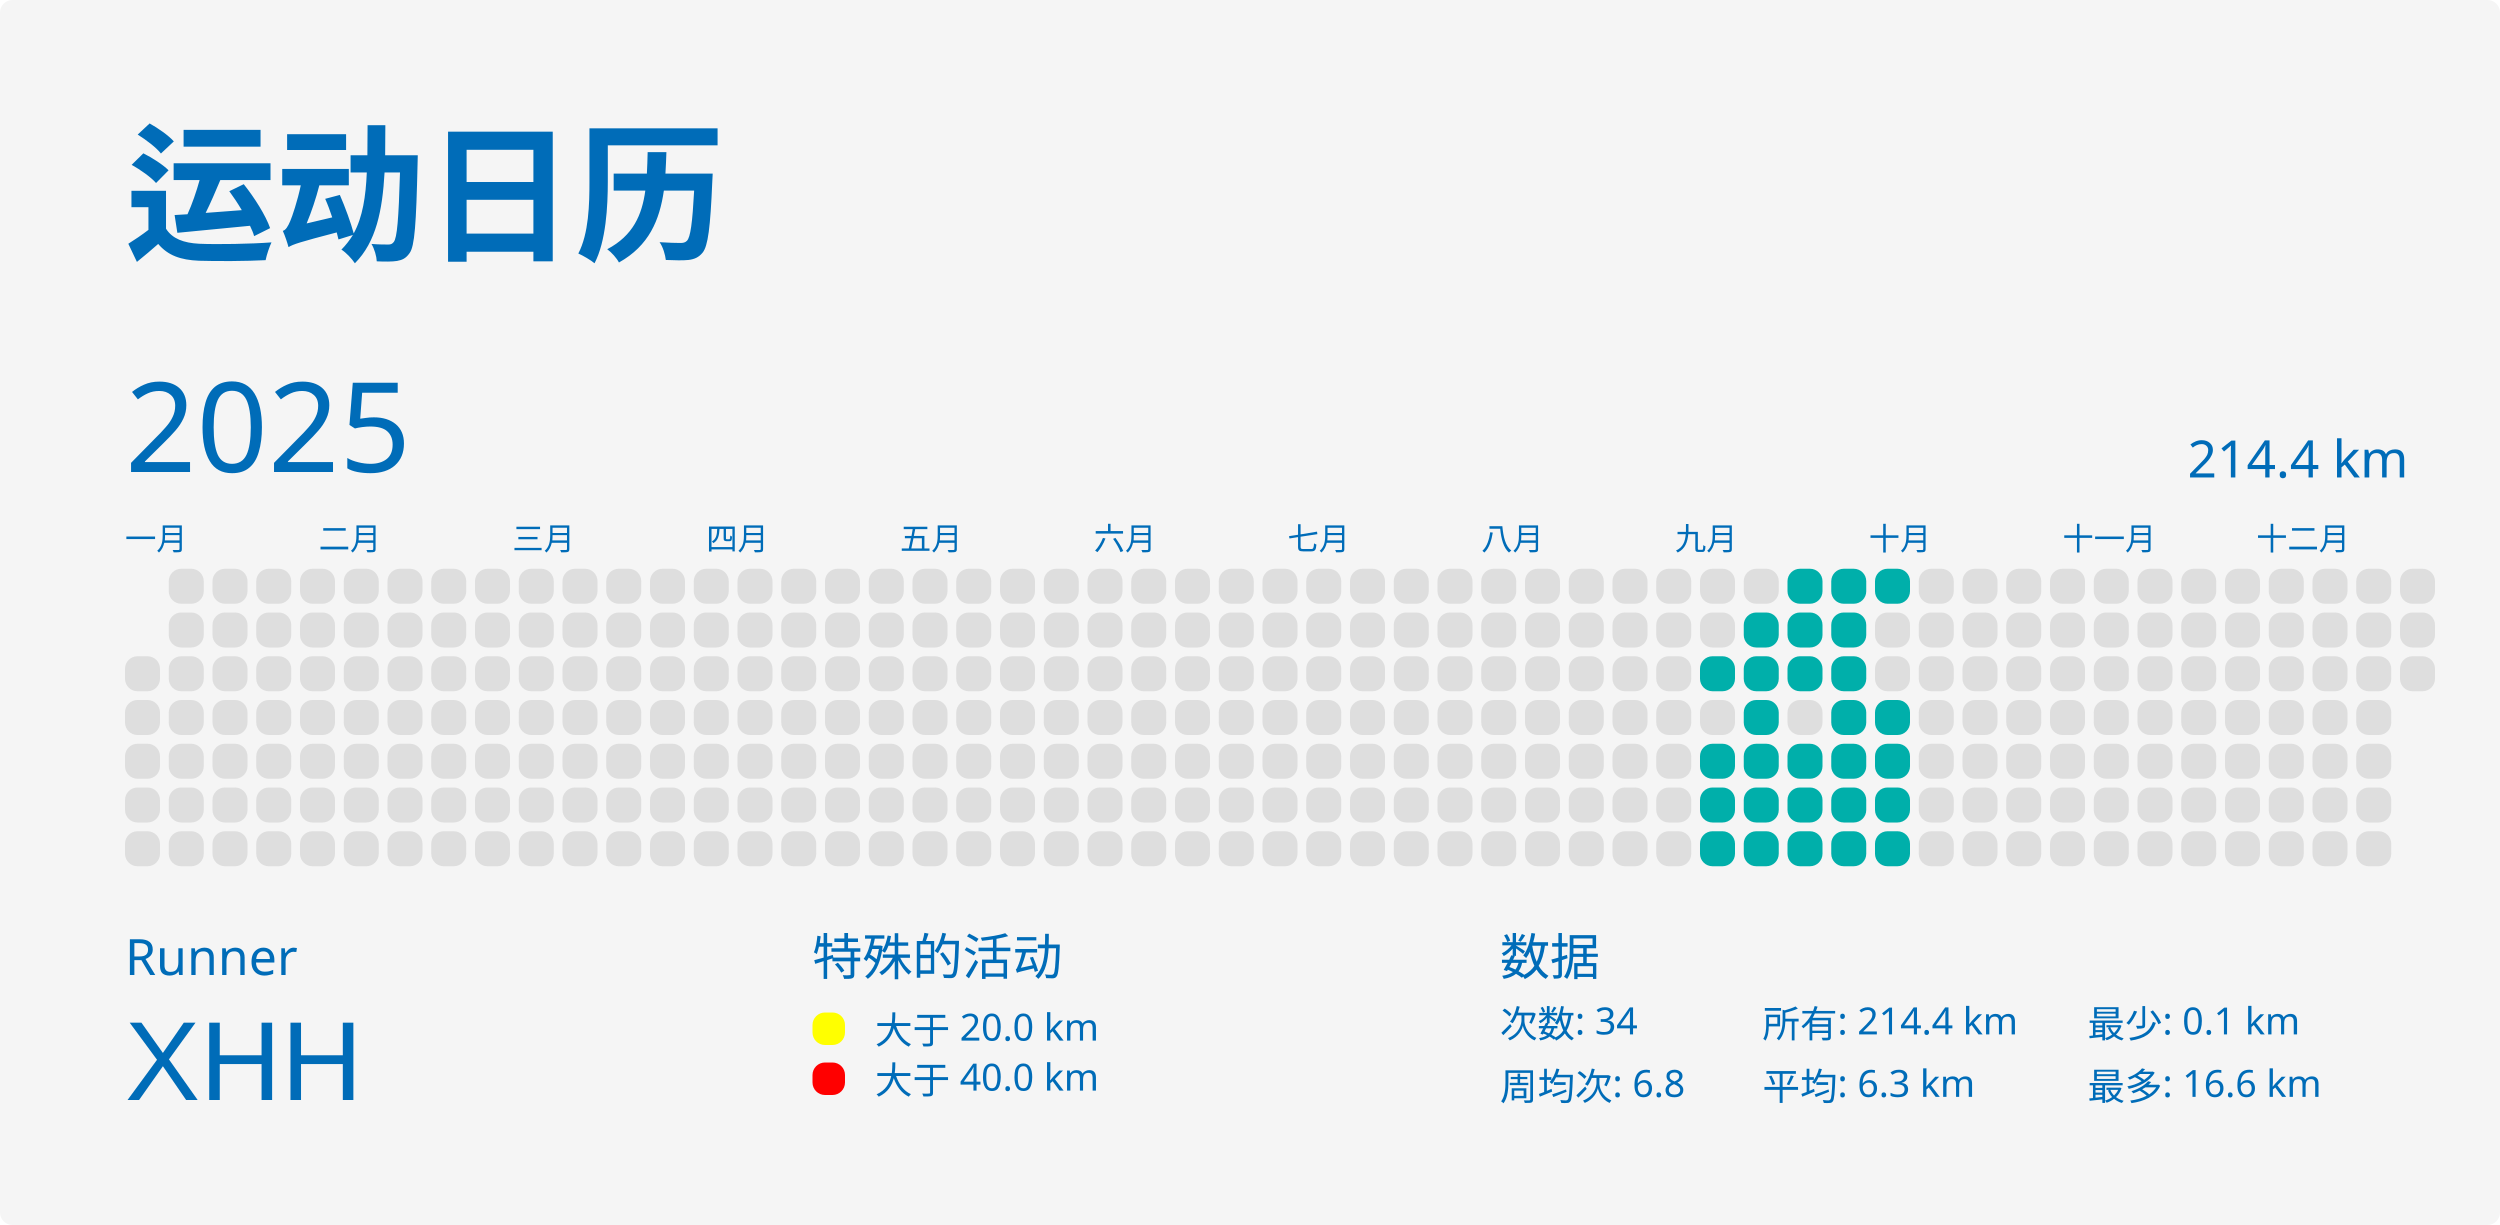
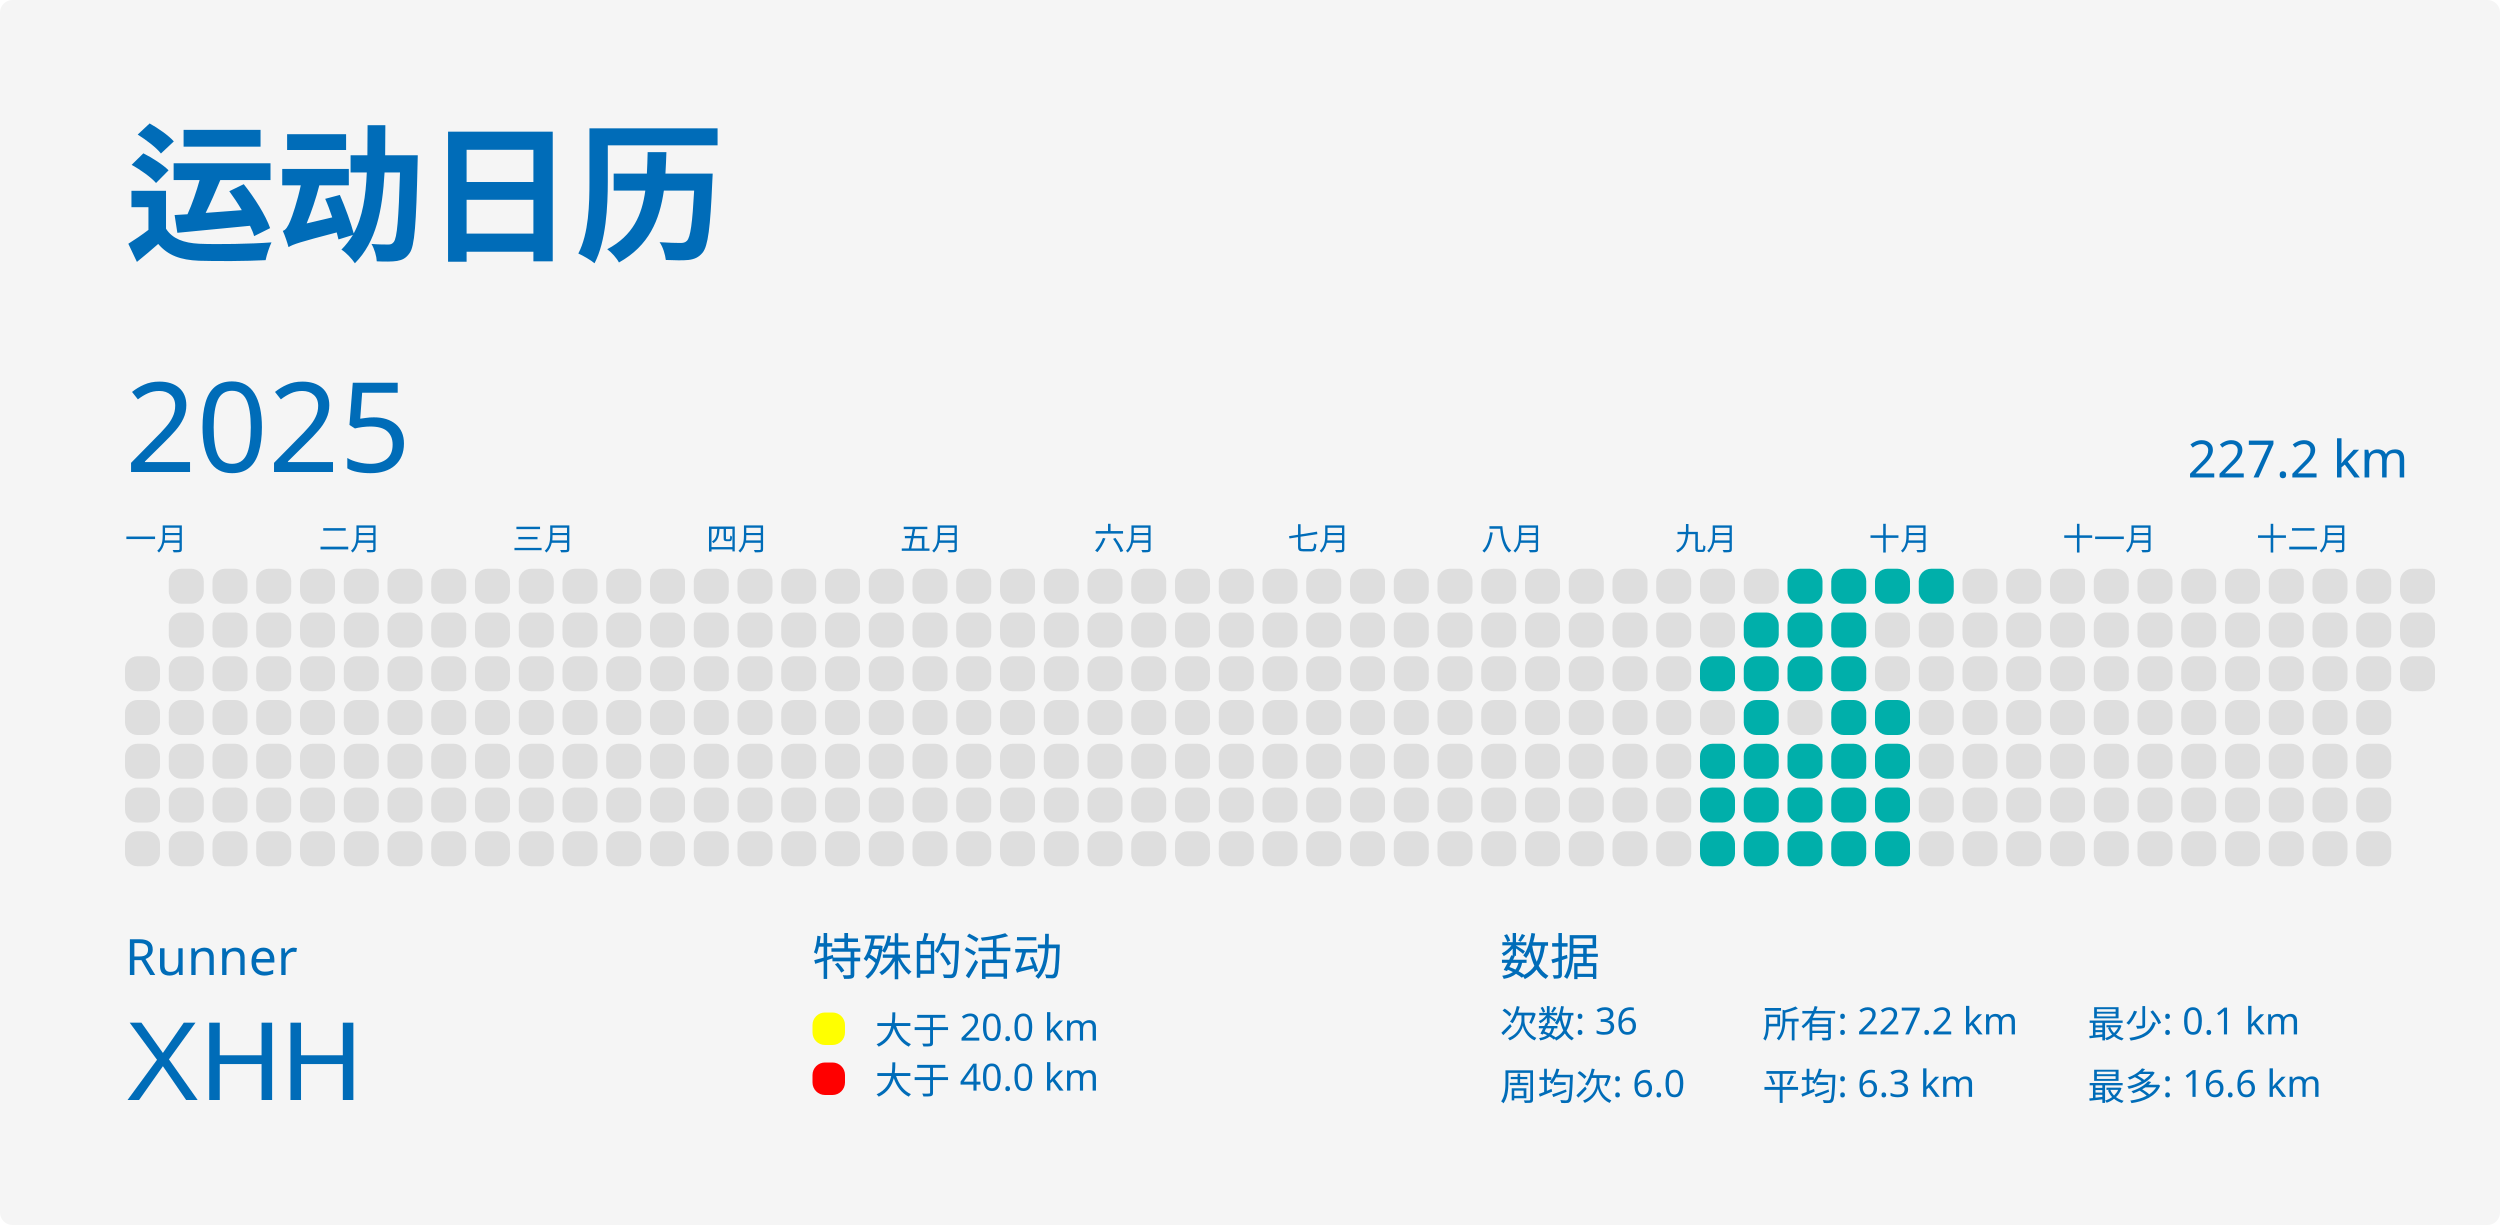
<svg xmlns="http://www.w3.org/2000/svg" baseProfile="full" height="98mm" version="1.1" viewBox="0,0,200,98" width="200mm">
  <defs />
  <rect fill="#f5f5f5" height="98" rx="1" ry="1" width="200" x="0" y="0" />
  <text fill="#006cb8" style="font-size:12px; font-family:MGI-Regular; font-weight:bold;" x="10" y="20">运动日历</text>
  <text fill="#006cb8" style="font-size:4px; font-family:MGI-Regular" x="10" y="78">Runner</text>
  <text fill="#006cb8" style="font-size:9px; font-family:Arial" x="10" y="88">XHH</text>
  <text fill="#006cb8" style="font-size:4px; font-family:MGI-Regular" x="65" y="78">特殊的活动</text>
  <rect fill="yellow" height="2.6" rx="1" ry="1" width="2.6" x="65" y="81" />
  <text fill="#006cb8" style="font-size:3px; font-family:MGI-Regular" x="70" y="83.5">大于 20.0 km</text>
  <rect fill="red" height="2.6" rx="1" ry="1" width="2.6" x="65" y="85" />
  <text fill="#006cb8" style="font-size:3px; font-family:MGI-Regular" x="70" y="87.5">大于 40.0 km</text>
  <text fill="#006cb8" style="font-size:4px; font-family:MGI-Regular" x="120" y="78">数据</text>
-   <text fill="#006cb8" style="font-size:3px; font-family:MGI-Regular" x="120" y="83">次数: 34</text>
-   <text fill="#006cb8" style="font-size:3px; font-family:MGI-Regular" x="120" y="88">周均次: 6.8</text>
-   <text fill="#006cb8" style="font-size:3px; font-family:MGI-Regular" x="141" y="83">所有: 214.4 km</text>
+   <text fill="#006cb8" style="font-size:3px; font-family:MGI-Regular" x="120" y="83">次数: 36</text>
+   <text fill="#006cb8" style="font-size:3px; font-family:MGI-Regular" x="120" y="88">周均次: 6.0</text>
+   <text fill="#006cb8" style="font-size:3px; font-family:MGI-Regular" x="141" y="83">所有: 227.2 km</text>
  <text fill="#006cb8" style="font-size:3px; font-family:MGI-Regular" x="141" y="88">平均: 6.3 km</text>
  <text fill="#006cb8" style="font-size:3px; font-family:MGI-Regular" x="167" y="83">最少: 0.1 km</text>
  <text fill="#006cb8" style="font-size:3px; font-family:MGI-Regular" x="167" y="88">最多: 16.6 km</text>
  <text dominant-baseline="hanging" fill="#006cb8" style="font-size:10.0px; font-family:MGI-Regular;" x="10" y="30">2025</text>
-   <text dominant-baseline="hanging" fill="#006cb8" style="font-size:4.125px; font-family:MGI-Regular;" x="175" y="35">214.4 km</text>
+   <text dominant-baseline="hanging" fill="#006cb8" style="font-size:4.125px; font-family:MGI-Regular;" x="175" y="35">227.2 km</text>
  <text fill="#006cb8" style="font-size:2.5px; font-family:MGI-Regular" x="10.0" y="44">一月</text>
  <text fill="#006cb8" style="font-size:2.5px; font-family:MGI-Regular" x="25.5" y="44">二月</text>
  <text fill="#006cb8" style="font-size:2.5px; font-family:MGI-Regular" x="41.0" y="44">三月</text>
  <text fill="#006cb8" style="font-size:2.5px; font-family:MGI-Regular" x="56.5" y="44">四月</text>
  <text fill="#006cb8" style="font-size:2.5px; font-family:MGI-Regular" x="72.0" y="44">五月</text>
  <text fill="#006cb8" style="font-size:2.5px; font-family:MGI-Regular" x="87.5" y="44">六月</text>
  <text fill="#006cb8" style="font-size:2.5px; font-family:MGI-Regular" x="103.0" y="44">七月</text>
  <text fill="#006cb8" style="font-size:2.5px; font-family:MGI-Regular" x="118.5" y="44">八月</text>
  <text fill="#006cb8" style="font-size:2.5px; font-family:MGI-Regular" x="134.0" y="44">九月</text>
  <text fill="#006cb8" style="font-size:2.5px; font-family:MGI-Regular" x="149.5" y="44">十月</text>
  <text fill="#006cb8" style="font-size:2.5px; font-family:MGI-Regular" x="165.0" y="44">十一月</text>
  <text fill="#006cb8" style="font-size:2.5px; font-family:MGI-Regular" x="180.5" y="44">十二月</text>
  <rect fill="#dedede" height="2.8" rx="1" ry="1" width="2.8" x="10.0" y="52.5" />
  <rect fill="#dedede" height="2.8" rx="1" ry="1" width="2.8" x="10.0" y="56.0" />
  <rect fill="#dedede" height="2.8" rx="1" ry="1" width="2.8" x="10.0" y="59.5" />
  <rect fill="#dedede" height="2.8" rx="1" ry="1" width="2.8" x="10.0" y="63.0" />
  <rect fill="#dedede" height="2.8" rx="1" ry="1" width="2.8" x="10.0" y="66.5" />
  <rect fill="#dedede" height="2.8" rx="1" ry="1" width="2.8" x="13.5" y="45.5" />
  <rect fill="#dedede" height="2.8" rx="1" ry="1" width="2.8" x="13.5" y="49.0" />
  <rect fill="#dedede" height="2.8" rx="1" ry="1" width="2.8" x="13.5" y="52.5" />
  <rect fill="#dedede" height="2.8" rx="1" ry="1" width="2.8" x="13.5" y="56.0" />
  <rect fill="#dedede" height="2.8" rx="1" ry="1" width="2.8" x="13.5" y="59.5" />
  <rect fill="#dedede" height="2.8" rx="1" ry="1" width="2.8" x="13.5" y="63.0" />
  <rect fill="#dedede" height="2.8" rx="1" ry="1" width="2.8" x="13.5" y="66.5" />
  <rect fill="#dedede" height="2.8" rx="1" ry="1" width="2.8" x="17.0" y="45.5" />
  <rect fill="#dedede" height="2.8" rx="1" ry="1" width="2.8" x="17.0" y="49.0" />
  <rect fill="#dedede" height="2.8" rx="1" ry="1" width="2.8" x="17.0" y="52.5" />
  <rect fill="#dedede" height="2.8" rx="1" ry="1" width="2.8" x="17.0" y="56.0" />
  <rect fill="#dedede" height="2.8" rx="1" ry="1" width="2.8" x="17.0" y="59.5" />
  <rect fill="#dedede" height="2.8" rx="1" ry="1" width="2.8" x="17.0" y="63.0" />
  <rect fill="#dedede" height="2.8" rx="1" ry="1" width="2.8" x="17.0" y="66.5" />
  <rect fill="#dedede" height="2.8" rx="1" ry="1" width="2.8" x="20.5" y="45.5" />
  <rect fill="#dedede" height="2.8" rx="1" ry="1" width="2.8" x="20.5" y="49.0" />
  <rect fill="#dedede" height="2.8" rx="1" ry="1" width="2.8" x="20.5" y="52.5" />
  <rect fill="#dedede" height="2.8" rx="1" ry="1" width="2.8" x="20.5" y="56.0" />
  <rect fill="#dedede" height="2.8" rx="1" ry="1" width="2.8" x="20.5" y="59.5" />
  <rect fill="#dedede" height="2.8" rx="1" ry="1" width="2.8" x="20.5" y="63.0" />
  <rect fill="#dedede" height="2.8" rx="1" ry="1" width="2.8" x="20.5" y="66.5" />
  <rect fill="#dedede" height="2.8" rx="1" ry="1" width="2.8" x="24.0" y="45.5" />
  <rect fill="#dedede" height="2.8" rx="1" ry="1" width="2.8" x="24.0" y="49.0" />
  <rect fill="#dedede" height="2.8" rx="1" ry="1" width="2.8" x="24.0" y="52.5" />
  <rect fill="#dedede" height="2.8" rx="1" ry="1" width="2.8" x="24.0" y="56.0" />
  <rect fill="#dedede" height="2.8" rx="1" ry="1" width="2.8" x="24.0" y="59.5" />
  <rect fill="#dedede" height="2.8" rx="1" ry="1" width="2.8" x="24.0" y="63.0" />
  <rect fill="#dedede" height="2.8" rx="1" ry="1" width="2.8" x="24.0" y="66.5" />
  <rect fill="#dedede" height="2.8" rx="1" ry="1" width="2.8" x="27.5" y="45.5" />
  <rect fill="#dedede" height="2.8" rx="1" ry="1" width="2.8" x="27.5" y="49.0" />
  <rect fill="#dedede" height="2.8" rx="1" ry="1" width="2.8" x="27.5" y="52.5" />
  <rect fill="#dedede" height="2.8" rx="1" ry="1" width="2.8" x="27.5" y="56.0" />
  <rect fill="#dedede" height="2.8" rx="1" ry="1" width="2.8" x="27.5" y="59.5" />
  <rect fill="#dedede" height="2.8" rx="1" ry="1" width="2.8" x="27.5" y="63.0" />
  <rect fill="#dedede" height="2.8" rx="1" ry="1" width="2.8" x="27.5" y="66.5" />
  <rect fill="#dedede" height="2.8" rx="1" ry="1" width="2.8" x="31.0" y="45.5" />
  <rect fill="#dedede" height="2.8" rx="1" ry="1" width="2.8" x="31.0" y="49.0" />
  <rect fill="#dedede" height="2.8" rx="1" ry="1" width="2.8" x="31.0" y="52.5" />
  <rect fill="#dedede" height="2.8" rx="1" ry="1" width="2.8" x="31.0" y="56.0" />
  <rect fill="#dedede" height="2.8" rx="1" ry="1" width="2.8" x="31.0" y="59.5" />
  <rect fill="#dedede" height="2.8" rx="1" ry="1" width="2.8" x="31.0" y="63.0" />
  <rect fill="#dedede" height="2.8" rx="1" ry="1" width="2.8" x="31.0" y="66.5" />
  <rect fill="#dedede" height="2.8" rx="1" ry="1" width="2.8" x="34.5" y="45.5" />
  <rect fill="#dedede" height="2.8" rx="1" ry="1" width="2.8" x="34.5" y="49.0" />
  <rect fill="#dedede" height="2.8" rx="1" ry="1" width="2.8" x="34.5" y="52.5" />
  <rect fill="#dedede" height="2.8" rx="1" ry="1" width="2.8" x="34.5" y="56.0" />
  <rect fill="#dedede" height="2.8" rx="1" ry="1" width="2.8" x="34.5" y="59.5" />
  <rect fill="#dedede" height="2.8" rx="1" ry="1" width="2.8" x="34.5" y="63.0" />
  <rect fill="#dedede" height="2.8" rx="1" ry="1" width="2.8" x="34.5" y="66.5" />
  <rect fill="#dedede" height="2.8" rx="1" ry="1" width="2.8" x="38.0" y="45.5" />
  <rect fill="#dedede" height="2.8" rx="1" ry="1" width="2.8" x="38.0" y="49.0" />
  <rect fill="#dedede" height="2.8" rx="1" ry="1" width="2.8" x="38.0" y="52.5" />
  <rect fill="#dedede" height="2.8" rx="1" ry="1" width="2.8" x="38.0" y="56.0" />
  <rect fill="#dedede" height="2.8" rx="1" ry="1" width="2.8" x="38.0" y="59.5" />
  <rect fill="#dedede" height="2.8" rx="1" ry="1" width="2.8" x="38.0" y="63.0" />
  <rect fill="#dedede" height="2.8" rx="1" ry="1" width="2.8" x="38.0" y="66.5" />
  <rect fill="#dedede" height="2.8" rx="1" ry="1" width="2.8" x="41.5" y="45.5" />
  <rect fill="#dedede" height="2.8" rx="1" ry="1" width="2.8" x="41.5" y="49.0" />
  <rect fill="#dedede" height="2.8" rx="1" ry="1" width="2.8" x="41.5" y="52.5" />
  <rect fill="#dedede" height="2.8" rx="1" ry="1" width="2.8" x="41.5" y="56.0" />
  <rect fill="#dedede" height="2.8" rx="1" ry="1" width="2.8" x="41.5" y="59.5" />
  <rect fill="#dedede" height="2.8" rx="1" ry="1" width="2.8" x="41.5" y="63.0" />
  <rect fill="#dedede" height="2.8" rx="1" ry="1" width="2.8" x="41.5" y="66.5" />
  <rect fill="#dedede" height="2.8" rx="1" ry="1" width="2.8" x="45.0" y="45.5" />
  <rect fill="#dedede" height="2.8" rx="1" ry="1" width="2.8" x="45.0" y="49.0" />
  <rect fill="#dedede" height="2.8" rx="1" ry="1" width="2.8" x="45.0" y="52.5" />
  <rect fill="#dedede" height="2.8" rx="1" ry="1" width="2.8" x="45.0" y="56.0" />
  <rect fill="#dedede" height="2.8" rx="1" ry="1" width="2.8" x="45.0" y="59.5" />
  <rect fill="#dedede" height="2.8" rx="1" ry="1" width="2.8" x="45.0" y="63.0" />
  <rect fill="#dedede" height="2.8" rx="1" ry="1" width="2.8" x="45.0" y="66.5" />
  <rect fill="#dedede" height="2.8" rx="1" ry="1" width="2.8" x="48.5" y="45.5" />
  <rect fill="#dedede" height="2.8" rx="1" ry="1" width="2.8" x="48.5" y="49.0" />
  <rect fill="#dedede" height="2.8" rx="1" ry="1" width="2.8" x="48.5" y="52.5" />
  <rect fill="#dedede" height="2.8" rx="1" ry="1" width="2.8" x="48.5" y="56.0" />
  <rect fill="#dedede" height="2.8" rx="1" ry="1" width="2.8" x="48.5" y="59.5" />
  <rect fill="#dedede" height="2.8" rx="1" ry="1" width="2.8" x="48.5" y="63.0" />
  <rect fill="#dedede" height="2.8" rx="1" ry="1" width="2.8" x="48.5" y="66.5" />
  <rect fill="#dedede" height="2.8" rx="1" ry="1" width="2.8" x="52.0" y="45.5" />
  <rect fill="#dedede" height="2.8" rx="1" ry="1" width="2.8" x="52.0" y="49.0" />
  <rect fill="#dedede" height="2.8" rx="1" ry="1" width="2.8" x="52.0" y="52.5" />
  <rect fill="#dedede" height="2.8" rx="1" ry="1" width="2.8" x="52.0" y="56.0" />
  <rect fill="#dedede" height="2.8" rx="1" ry="1" width="2.8" x="52.0" y="59.5" />
  <rect fill="#dedede" height="2.8" rx="1" ry="1" width="2.8" x="52.0" y="63.0" />
  <rect fill="#dedede" height="2.8" rx="1" ry="1" width="2.8" x="52.0" y="66.5" />
  <rect fill="#dedede" height="2.8" rx="1" ry="1" width="2.8" x="55.5" y="45.5" />
  <rect fill="#dedede" height="2.8" rx="1" ry="1" width="2.8" x="55.5" y="49.0" />
  <rect fill="#dedede" height="2.8" rx="1" ry="1" width="2.8" x="55.5" y="52.5" />
  <rect fill="#dedede" height="2.8" rx="1" ry="1" width="2.8" x="55.5" y="56.0" />
  <rect fill="#dedede" height="2.8" rx="1" ry="1" width="2.8" x="55.5" y="59.5" />
  <rect fill="#dedede" height="2.8" rx="1" ry="1" width="2.8" x="55.5" y="63.0" />
  <rect fill="#dedede" height="2.8" rx="1" ry="1" width="2.8" x="55.5" y="66.5" />
  <rect fill="#dedede" height="2.8" rx="1" ry="1" width="2.8" x="59.0" y="45.5" />
  <rect fill="#dedede" height="2.8" rx="1" ry="1" width="2.8" x="59.0" y="49.0" />
  <rect fill="#dedede" height="2.8" rx="1" ry="1" width="2.8" x="59.0" y="52.5" />
  <rect fill="#dedede" height="2.8" rx="1" ry="1" width="2.8" x="59.0" y="56.0" />
  <rect fill="#dedede" height="2.8" rx="1" ry="1" width="2.8" x="59.0" y="59.5" />
  <rect fill="#dedede" height="2.8" rx="1" ry="1" width="2.8" x="59.0" y="63.0" />
  <rect fill="#dedede" height="2.8" rx="1" ry="1" width="2.8" x="59.0" y="66.5" />
  <rect fill="#dedede" height="2.8" rx="1" ry="1" width="2.8" x="62.5" y="45.5" />
  <rect fill="#dedede" height="2.8" rx="1" ry="1" width="2.8" x="62.5" y="49.0" />
  <rect fill="#dedede" height="2.8" rx="1" ry="1" width="2.8" x="62.5" y="52.5" />
  <rect fill="#dedede" height="2.8" rx="1" ry="1" width="2.8" x="62.5" y="56.0" />
  <rect fill="#dedede" height="2.8" rx="1" ry="1" width="2.8" x="62.5" y="59.5" />
  <rect fill="#dedede" height="2.8" rx="1" ry="1" width="2.8" x="62.5" y="63.0" />
  <rect fill="#dedede" height="2.8" rx="1" ry="1" width="2.8" x="62.5" y="66.5" />
  <rect fill="#dedede" height="2.8" rx="1" ry="1" width="2.8" x="66.0" y="45.5" />
  <rect fill="#dedede" height="2.8" rx="1" ry="1" width="2.8" x="66.0" y="49.0" />
  <rect fill="#dedede" height="2.8" rx="1" ry="1" width="2.8" x="66.0" y="52.5" />
  <rect fill="#dedede" height="2.8" rx="1" ry="1" width="2.8" x="66.0" y="56.0" />
  <rect fill="#dedede" height="2.8" rx="1" ry="1" width="2.8" x="66.0" y="59.5" />
  <rect fill="#dedede" height="2.8" rx="1" ry="1" width="2.8" x="66.0" y="63.0" />
  <rect fill="#dedede" height="2.8" rx="1" ry="1" width="2.8" x="66.0" y="66.5" />
  <rect fill="#dedede" height="2.8" rx="1" ry="1" width="2.8" x="69.5" y="45.5" />
  <rect fill="#dedede" height="2.8" rx="1" ry="1" width="2.8" x="69.5" y="49.0" />
  <rect fill="#dedede" height="2.8" rx="1" ry="1" width="2.8" x="69.5" y="52.5" />
  <rect fill="#dedede" height="2.8" rx="1" ry="1" width="2.8" x="69.5" y="56.0" />
  <rect fill="#dedede" height="2.8" rx="1" ry="1" width="2.8" x="69.5" y="59.5" />
  <rect fill="#dedede" height="2.8" rx="1" ry="1" width="2.8" x="69.5" y="63.0" />
  <rect fill="#dedede" height="2.8" rx="1" ry="1" width="2.8" x="69.5" y="66.5" />
  <rect fill="#dedede" height="2.8" rx="1" ry="1" width="2.8" x="73.0" y="45.5" />
  <rect fill="#dedede" height="2.8" rx="1" ry="1" width="2.8" x="73.0" y="49.0" />
  <rect fill="#dedede" height="2.8" rx="1" ry="1" width="2.8" x="73.0" y="52.5" />
  <rect fill="#dedede" height="2.8" rx="1" ry="1" width="2.8" x="73.0" y="56.0" />
  <rect fill="#dedede" height="2.8" rx="1" ry="1" width="2.8" x="73.0" y="59.5" />
  <rect fill="#dedede" height="2.8" rx="1" ry="1" width="2.8" x="73.0" y="63.0" />
  <rect fill="#dedede" height="2.8" rx="1" ry="1" width="2.8" x="73.0" y="66.5" />
  <rect fill="#dedede" height="2.8" rx="1" ry="1" width="2.8" x="76.5" y="45.5" />
  <rect fill="#dedede" height="2.8" rx="1" ry="1" width="2.8" x="76.5" y="49.0" />
  <rect fill="#dedede" height="2.8" rx="1" ry="1" width="2.8" x="76.5" y="52.5" />
  <rect fill="#dedede" height="2.8" rx="1" ry="1" width="2.8" x="76.5" y="56.0" />
  <rect fill="#dedede" height="2.8" rx="1" ry="1" width="2.8" x="76.5" y="59.5" />
  <rect fill="#dedede" height="2.8" rx="1" ry="1" width="2.8" x="76.5" y="63.0" />
  <rect fill="#dedede" height="2.8" rx="1" ry="1" width="2.8" x="76.5" y="66.5" />
  <rect fill="#dedede" height="2.8" rx="1" ry="1" width="2.8" x="80.0" y="45.5" />
  <rect fill="#dedede" height="2.8" rx="1" ry="1" width="2.8" x="80.0" y="49.0" />
  <rect fill="#dedede" height="2.8" rx="1" ry="1" width="2.8" x="80.0" y="52.5" />
  <rect fill="#dedede" height="2.8" rx="1" ry="1" width="2.8" x="80.0" y="56.0" />
  <rect fill="#dedede" height="2.8" rx="1" ry="1" width="2.8" x="80.0" y="59.5" />
  <rect fill="#dedede" height="2.8" rx="1" ry="1" width="2.8" x="80.0" y="63.0" />
  <rect fill="#dedede" height="2.8" rx="1" ry="1" width="2.8" x="80.0" y="66.5" />
  <rect fill="#dedede" height="2.8" rx="1" ry="1" width="2.8" x="83.5" y="45.5" />
  <rect fill="#dedede" height="2.8" rx="1" ry="1" width="2.8" x="83.5" y="49.0" />
  <rect fill="#dedede" height="2.8" rx="1" ry="1" width="2.8" x="83.5" y="52.5" />
  <rect fill="#dedede" height="2.8" rx="1" ry="1" width="2.8" x="83.5" y="56.0" />
  <rect fill="#dedede" height="2.8" rx="1" ry="1" width="2.8" x="83.5" y="59.5" />
  <rect fill="#dedede" height="2.8" rx="1" ry="1" width="2.8" x="83.5" y="63.0" />
  <rect fill="#dedede" height="2.8" rx="1" ry="1" width="2.8" x="83.5" y="66.5" />
  <rect fill="#dedede" height="2.8" rx="1" ry="1" width="2.8" x="87.0" y="45.5" />
  <rect fill="#dedede" height="2.8" rx="1" ry="1" width="2.8" x="87.0" y="49.0" />
  <rect fill="#dedede" height="2.8" rx="1" ry="1" width="2.8" x="87.0" y="52.5" />
  <rect fill="#dedede" height="2.8" rx="1" ry="1" width="2.8" x="87.0" y="56.0" />
  <rect fill="#dedede" height="2.8" rx="1" ry="1" width="2.8" x="87.0" y="59.5" />
  <rect fill="#dedede" height="2.8" rx="1" ry="1" width="2.8" x="87.0" y="63.0" />
  <rect fill="#dedede" height="2.8" rx="1" ry="1" width="2.8" x="87.0" y="66.5" />
  <rect fill="#dedede" height="2.8" rx="1" ry="1" width="2.8" x="90.5" y="45.5" />
  <rect fill="#dedede" height="2.8" rx="1" ry="1" width="2.8" x="90.5" y="49.0" />
  <rect fill="#dedede" height="2.8" rx="1" ry="1" width="2.8" x="90.5" y="52.5" />
  <rect fill="#dedede" height="2.8" rx="1" ry="1" width="2.8" x="90.5" y="56.0" />
  <rect fill="#dedede" height="2.8" rx="1" ry="1" width="2.8" x="90.5" y="59.5" />
  <rect fill="#dedede" height="2.8" rx="1" ry="1" width="2.8" x="90.5" y="63.0" />
  <rect fill="#dedede" height="2.8" rx="1" ry="1" width="2.8" x="90.5" y="66.5" />
  <rect fill="#dedede" height="2.8" rx="1" ry="1" width="2.8" x="94.0" y="45.5" />
  <rect fill="#dedede" height="2.8" rx="1" ry="1" width="2.8" x="94.0" y="49.0" />
  <rect fill="#dedede" height="2.8" rx="1" ry="1" width="2.8" x="94.0" y="52.5" />
  <rect fill="#dedede" height="2.8" rx="1" ry="1" width="2.8" x="94.0" y="56.0" />
  <rect fill="#dedede" height="2.8" rx="1" ry="1" width="2.8" x="94.0" y="59.5" />
  <rect fill="#dedede" height="2.8" rx="1" ry="1" width="2.8" x="94.0" y="63.0" />
  <rect fill="#dedede" height="2.8" rx="1" ry="1" width="2.8" x="94.0" y="66.5" />
  <rect fill="#dedede" height="2.8" rx="1" ry="1" width="2.8" x="97.5" y="45.5" />
  <rect fill="#dedede" height="2.8" rx="1" ry="1" width="2.8" x="97.5" y="49.0" />
  <rect fill="#dedede" height="2.8" rx="1" ry="1" width="2.8" x="97.5" y="52.5" />
  <rect fill="#dedede" height="2.8" rx="1" ry="1" width="2.8" x="97.5" y="56.0" />
  <rect fill="#dedede" height="2.8" rx="1" ry="1" width="2.8" x="97.5" y="59.5" />
  <rect fill="#dedede" height="2.8" rx="1" ry="1" width="2.8" x="97.5" y="63.0" />
  <rect fill="#dedede" height="2.8" rx="1" ry="1" width="2.8" x="97.5" y="66.5" />
  <rect fill="#dedede" height="2.8" rx="1" ry="1" width="2.8" x="101.0" y="45.5" />
  <rect fill="#dedede" height="2.8" rx="1" ry="1" width="2.8" x="101.0" y="49.0" />
  <rect fill="#dedede" height="2.8" rx="1" ry="1" width="2.8" x="101.0" y="52.5" />
  <rect fill="#dedede" height="2.8" rx="1" ry="1" width="2.8" x="101.0" y="56.0" />
  <rect fill="#dedede" height="2.8" rx="1" ry="1" width="2.8" x="101.0" y="59.5" />
  <rect fill="#dedede" height="2.8" rx="1" ry="1" width="2.8" x="101.0" y="63.0" />
  <rect fill="#dedede" height="2.8" rx="1" ry="1" width="2.8" x="101.0" y="66.5" />
  <rect fill="#dedede" height="2.8" rx="1" ry="1" width="2.8" x="104.5" y="45.5" />
  <rect fill="#dedede" height="2.8" rx="1" ry="1" width="2.8" x="104.5" y="49.0" />
  <rect fill="#dedede" height="2.8" rx="1" ry="1" width="2.8" x="104.5" y="52.5" />
  <rect fill="#dedede" height="2.8" rx="1" ry="1" width="2.8" x="104.5" y="56.0" />
  <rect fill="#dedede" height="2.8" rx="1" ry="1" width="2.8" x="104.5" y="59.5" />
  <rect fill="#dedede" height="2.8" rx="1" ry="1" width="2.8" x="104.5" y="63.0" />
  <rect fill="#dedede" height="2.8" rx="1" ry="1" width="2.8" x="104.5" y="66.5" />
  <rect fill="#dedede" height="2.8" rx="1" ry="1" width="2.8" x="108.0" y="45.5" />
  <rect fill="#dedede" height="2.8" rx="1" ry="1" width="2.8" x="108.0" y="49.0" />
  <rect fill="#dedede" height="2.8" rx="1" ry="1" width="2.8" x="108.0" y="52.5" />
  <rect fill="#dedede" height="2.8" rx="1" ry="1" width="2.8" x="108.0" y="56.0" />
  <rect fill="#dedede" height="2.8" rx="1" ry="1" width="2.8" x="108.0" y="59.5" />
  <rect fill="#dedede" height="2.8" rx="1" ry="1" width="2.8" x="108.0" y="63.0" />
  <rect fill="#dedede" height="2.8" rx="1" ry="1" width="2.8" x="108.0" y="66.5" />
  <rect fill="#dedede" height="2.8" rx="1" ry="1" width="2.8" x="111.5" y="45.5" />
  <rect fill="#dedede" height="2.8" rx="1" ry="1" width="2.8" x="111.5" y="49.0" />
  <rect fill="#dedede" height="2.8" rx="1" ry="1" width="2.8" x="111.5" y="52.5" />
  <rect fill="#dedede" height="2.8" rx="1" ry="1" width="2.8" x="111.5" y="56.0" />
  <rect fill="#dedede" height="2.8" rx="1" ry="1" width="2.8" x="111.5" y="59.5" />
  <rect fill="#dedede" height="2.8" rx="1" ry="1" width="2.8" x="111.5" y="63.0" />
  <rect fill="#dedede" height="2.8" rx="1" ry="1" width="2.8" x="111.5" y="66.5" />
  <rect fill="#dedede" height="2.8" rx="1" ry="1" width="2.8" x="115.0" y="45.5" />
  <rect fill="#dedede" height="2.8" rx="1" ry="1" width="2.8" x="115.0" y="49.0" />
  <rect fill="#dedede" height="2.8" rx="1" ry="1" width="2.8" x="115.0" y="52.5" />
  <rect fill="#dedede" height="2.8" rx="1" ry="1" width="2.8" x="115.0" y="56.0" />
  <rect fill="#dedede" height="2.8" rx="1" ry="1" width="2.8" x="115.0" y="59.5" />
  <rect fill="#dedede" height="2.8" rx="1" ry="1" width="2.8" x="115.0" y="63.0" />
  <rect fill="#dedede" height="2.8" rx="1" ry="1" width="2.8" x="115.0" y="66.5" />
  <rect fill="#dedede" height="2.8" rx="1" ry="1" width="2.8" x="118.5" y="45.5" />
  <rect fill="#dedede" height="2.8" rx="1" ry="1" width="2.8" x="118.5" y="49.0" />
  <rect fill="#dedede" height="2.8" rx="1" ry="1" width="2.8" x="118.5" y="52.5" />
  <rect fill="#dedede" height="2.8" rx="1" ry="1" width="2.8" x="118.5" y="56.0" />
  <rect fill="#dedede" height="2.8" rx="1" ry="1" width="2.8" x="118.5" y="59.5" />
  <rect fill="#dedede" height="2.8" rx="1" ry="1" width="2.8" x="118.5" y="63.0" />
  <rect fill="#dedede" height="2.8" rx="1" ry="1" width="2.8" x="118.5" y="66.5" />
  <rect fill="#dedede" height="2.8" rx="1" ry="1" width="2.8" x="122.0" y="45.5" />
  <rect fill="#dedede" height="2.8" rx="1" ry="1" width="2.8" x="122.0" y="49.0" />
  <rect fill="#dedede" height="2.8" rx="1" ry="1" width="2.8" x="122.0" y="52.5" />
  <rect fill="#dedede" height="2.8" rx="1" ry="1" width="2.8" x="122.0" y="56.0" />
  <rect fill="#dedede" height="2.8" rx="1" ry="1" width="2.8" x="122.0" y="59.5" />
  <rect fill="#dedede" height="2.8" rx="1" ry="1" width="2.8" x="122.0" y="63.0" />
  <rect fill="#dedede" height="2.8" rx="1" ry="1" width="2.8" x="122.0" y="66.5" />
  <rect fill="#dedede" height="2.8" rx="1" ry="1" width="2.8" x="125.5" y="45.5" />
  <rect fill="#dedede" height="2.8" rx="1" ry="1" width="2.8" x="125.5" y="49.0" />
  <rect fill="#dedede" height="2.8" rx="1" ry="1" width="2.8" x="125.5" y="52.5" />
  <rect fill="#dedede" height="2.8" rx="1" ry="1" width="2.8" x="125.5" y="56.0" />
  <rect fill="#dedede" height="2.8" rx="1" ry="1" width="2.8" x="125.5" y="59.5" />
  <rect fill="#dedede" height="2.8" rx="1" ry="1" width="2.8" x="125.5" y="63.0" />
  <rect fill="#dedede" height="2.8" rx="1" ry="1" width="2.8" x="125.5" y="66.5" />
  <rect fill="#dedede" height="2.8" rx="1" ry="1" width="2.8" x="129.0" y="45.5" />
  <rect fill="#dedede" height="2.8" rx="1" ry="1" width="2.8" x="129.0" y="49.0" />
  <rect fill="#dedede" height="2.8" rx="1" ry="1" width="2.8" x="129.0" y="52.5" />
  <rect fill="#dedede" height="2.8" rx="1" ry="1" width="2.8" x="129.0" y="56.0" />
  <rect fill="#dedede" height="2.8" rx="1" ry="1" width="2.8" x="129.0" y="59.5" />
  <rect fill="#dedede" height="2.8" rx="1" ry="1" width="2.8" x="129.0" y="63.0" />
  <rect fill="#dedede" height="2.8" rx="1" ry="1" width="2.8" x="129.0" y="66.5" />
  <rect fill="#dedede" height="2.8" rx="1" ry="1" width="2.8" x="132.5" y="45.5" />
  <rect fill="#dedede" height="2.8" rx="1" ry="1" width="2.8" x="132.5" y="49.0" />
  <rect fill="#dedede" height="2.8" rx="1" ry="1" width="2.8" x="132.5" y="52.5" />
  <rect fill="#dedede" height="2.8" rx="1" ry="1" width="2.8" x="132.5" y="56.0" />
  <rect fill="#dedede" height="2.8" rx="1" ry="1" width="2.8" x="132.5" y="59.5" />
  <rect fill="#dedede" height="2.8" rx="1" ry="1" width="2.8" x="132.5" y="63.0" />
  <rect fill="#dedede" height="2.8" rx="1" ry="1" width="2.8" x="132.5" y="66.5" />
  <rect fill="#dedede" height="2.8" rx="1" ry="1" width="2.8" x="136.0" y="45.5" />
  <rect fill="#dedede" height="2.8" rx="1" ry="1" width="2.8" x="136.0" y="49.0" />
  <rect fill="#00AFAA" height="2.8" rx="1" ry="1" width="2.8" x="136.0" y="52.5" />
  <rect fill="#dedede" height="2.8" rx="1" ry="1" width="2.8" x="136.0" y="56.0" />
  <rect fill="#00AFAA" height="2.8" rx="1" ry="1" width="2.8" x="136.0" y="59.5" />
  <rect fill="#00AFAA" height="2.8" rx="1" ry="1" width="2.8" x="136.0" y="63.0" />
  <rect fill="#00AFAA" height="2.8" rx="1" ry="1" width="2.8" x="136.0" y="66.5" />
  <rect fill="#dedede" height="2.8" rx="1" ry="1" width="2.8" x="139.5" y="45.5" />
  <rect fill="#00AFAA" height="2.8" rx="1" ry="1" width="2.8" x="139.5" y="49.0" />
  <rect fill="#00AFAA" height="2.8" rx="1" ry="1" width="2.8" x="139.5" y="52.5" />
  <rect fill="#00AFAA" height="2.8" rx="1" ry="1" width="2.8" x="139.5" y="56.0" />
  <rect fill="#00AFAA" height="2.8" rx="1" ry="1" width="2.8" x="139.5" y="59.5" />
  <rect fill="#00AFAA" height="2.8" rx="1" ry="1" width="2.8" x="139.5" y="63.0" />
  <rect fill="#00AFAA" height="2.8" rx="1" ry="1" width="2.8" x="139.5" y="66.5" />
  <rect fill="#00AFAA" height="2.8" rx="1" ry="1" width="2.8" x="143.0" y="45.5" />
  <rect fill="#00AFAA" height="2.8" rx="1" ry="1" width="2.8" x="143.0" y="49.0" />
  <rect fill="#00AFAA" height="2.8" rx="1" ry="1" width="2.8" x="143.0" y="52.5" />
  <rect fill="#dedede" height="2.8" rx="1" ry="1" width="2.8" x="143.0" y="56.0" />
  <rect fill="#00AFAA" height="2.8" rx="1" ry="1" width="2.8" x="143.0" y="59.5" />
  <rect fill="#00AFAA" height="2.8" rx="1" ry="1" width="2.8" x="143.0" y="63.0" />
  <rect fill="#00AFAA" height="2.8" rx="1" ry="1" width="2.8" x="143.0" y="66.5" />
  <rect fill="#00AFAA" height="2.8" rx="1" ry="1" width="2.8" x="146.5" y="45.5" />
  <rect fill="#00AFAA" height="2.8" rx="1" ry="1" width="2.8" x="146.5" y="49.0" />
  <rect fill="#00AFAA" height="2.8" rx="1" ry="1" width="2.8" x="146.5" y="52.5" />
  <rect fill="#00AFAA" height="2.8" rx="1" ry="1" width="2.8" x="146.5" y="56.0" />
  <rect fill="#00AFAA" height="2.8" rx="1" ry="1" width="2.8" x="146.5" y="59.5" />
  <rect fill="#00AFAA" height="2.8" rx="1" ry="1" width="2.8" x="146.5" y="63.0" />
  <rect fill="#00AFAA" height="2.8" rx="1" ry="1" width="2.8" x="146.5" y="66.5" />
  <rect fill="#00AFAA" height="2.8" rx="1" ry="1" width="2.8" x="150.0" y="45.5" />
  <rect fill="#dedede" height="2.8" rx="1" ry="1" width="2.8" x="150.0" y="49.0" />
  <rect fill="#dedede" height="2.8" rx="1" ry="1" width="2.8" x="150.0" y="52.5" />
  <rect fill="#00AFAA" height="2.8" rx="1" ry="1" width="2.8" x="150.0" y="56.0" />
  <rect fill="#00AFAA" height="2.8" rx="1" ry="1" width="2.8" x="150.0" y="59.5" />
  <rect fill="#00AFAA" height="2.8" rx="1" ry="1" width="2.8" x="150.0" y="63.0" />
  <rect fill="#00AFAA" height="2.8" rx="1" ry="1" width="2.8" x="150.0" y="66.5" />
-   <rect fill="#dedede" height="2.8" rx="1" ry="1" width="2.8" x="153.5" y="45.5" />
+   <rect fill="#00AFAA" height="2.8" rx="1" ry="1" width="2.8" x="153.5" y="45.5" />
  <rect fill="#dedede" height="2.8" rx="1" ry="1" width="2.8" x="153.5" y="49.0" />
  <rect fill="#dedede" height="2.8" rx="1" ry="1" width="2.8" x="153.5" y="52.5" />
  <rect fill="#dedede" height="2.8" rx="1" ry="1" width="2.8" x="153.5" y="56.0" />
  <rect fill="#dedede" height="2.8" rx="1" ry="1" width="2.8" x="153.5" y="59.5" />
  <rect fill="#dedede" height="2.8" rx="1" ry="1" width="2.8" x="153.5" y="63.0" />
  <rect fill="#dedede" height="2.8" rx="1" ry="1" width="2.8" x="153.5" y="66.5" />
  <rect fill="#dedede" height="2.8" rx="1" ry="1" width="2.8" x="157.0" y="45.5" />
  <rect fill="#dedede" height="2.8" rx="1" ry="1" width="2.8" x="157.0" y="49.0" />
  <rect fill="#dedede" height="2.8" rx="1" ry="1" width="2.8" x="157.0" y="52.5" />
  <rect fill="#dedede" height="2.8" rx="1" ry="1" width="2.8" x="157.0" y="56.0" />
  <rect fill="#dedede" height="2.8" rx="1" ry="1" width="2.8" x="157.0" y="59.5" />
  <rect fill="#dedede" height="2.8" rx="1" ry="1" width="2.8" x="157.0" y="63.0" />
  <rect fill="#dedede" height="2.8" rx="1" ry="1" width="2.8" x="157.0" y="66.5" />
  <rect fill="#dedede" height="2.8" rx="1" ry="1" width="2.8" x="160.5" y="45.5" />
  <rect fill="#dedede" height="2.8" rx="1" ry="1" width="2.8" x="160.5" y="49.0" />
  <rect fill="#dedede" height="2.8" rx="1" ry="1" width="2.8" x="160.5" y="52.5" />
  <rect fill="#dedede" height="2.8" rx="1" ry="1" width="2.8" x="160.5" y="56.0" />
  <rect fill="#dedede" height="2.8" rx="1" ry="1" width="2.8" x="160.5" y="59.5" />
  <rect fill="#dedede" height="2.8" rx="1" ry="1" width="2.8" x="160.5" y="63.0" />
  <rect fill="#dedede" height="2.8" rx="1" ry="1" width="2.8" x="160.5" y="66.5" />
  <rect fill="#dedede" height="2.8" rx="1" ry="1" width="2.8" x="164.0" y="45.5" />
  <rect fill="#dedede" height="2.8" rx="1" ry="1" width="2.8" x="164.0" y="49.0" />
  <rect fill="#dedede" height="2.8" rx="1" ry="1" width="2.8" x="164.0" y="52.5" />
  <rect fill="#dedede" height="2.8" rx="1" ry="1" width="2.8" x="164.0" y="56.0" />
  <rect fill="#dedede" height="2.8" rx="1" ry="1" width="2.8" x="164.0" y="59.5" />
  <rect fill="#dedede" height="2.8" rx="1" ry="1" width="2.8" x="164.0" y="63.0" />
  <rect fill="#dedede" height="2.8" rx="1" ry="1" width="2.8" x="164.0" y="66.5" />
  <rect fill="#dedede" height="2.8" rx="1" ry="1" width="2.8" x="167.5" y="45.5" />
  <rect fill="#dedede" height="2.8" rx="1" ry="1" width="2.8" x="167.5" y="49.0" />
  <rect fill="#dedede" height="2.8" rx="1" ry="1" width="2.8" x="167.5" y="52.5" />
  <rect fill="#dedede" height="2.8" rx="1" ry="1" width="2.8" x="167.5" y="56.0" />
  <rect fill="#dedede" height="2.8" rx="1" ry="1" width="2.8" x="167.5" y="59.5" />
  <rect fill="#dedede" height="2.8" rx="1" ry="1" width="2.8" x="167.5" y="63.0" />
  <rect fill="#dedede" height="2.8" rx="1" ry="1" width="2.8" x="167.5" y="66.5" />
  <rect fill="#dedede" height="2.8" rx="1" ry="1" width="2.8" x="171.0" y="45.5" />
  <rect fill="#dedede" height="2.8" rx="1" ry="1" width="2.8" x="171.0" y="49.0" />
  <rect fill="#dedede" height="2.8" rx="1" ry="1" width="2.8" x="171.0" y="52.5" />
  <rect fill="#dedede" height="2.8" rx="1" ry="1" width="2.8" x="171.0" y="56.0" />
  <rect fill="#dedede" height="2.8" rx="1" ry="1" width="2.8" x="171.0" y="59.5" />
  <rect fill="#dedede" height="2.8" rx="1" ry="1" width="2.8" x="171.0" y="63.0" />
  <rect fill="#dedede" height="2.8" rx="1" ry="1" width="2.8" x="171.0" y="66.5" />
  <rect fill="#dedede" height="2.8" rx="1" ry="1" width="2.8" x="174.5" y="45.5" />
  <rect fill="#dedede" height="2.8" rx="1" ry="1" width="2.8" x="174.5" y="49.0" />
  <rect fill="#dedede" height="2.8" rx="1" ry="1" width="2.8" x="174.5" y="52.5" />
  <rect fill="#dedede" height="2.8" rx="1" ry="1" width="2.8" x="174.5" y="56.0" />
  <rect fill="#dedede" height="2.8" rx="1" ry="1" width="2.8" x="174.5" y="59.5" />
  <rect fill="#dedede" height="2.8" rx="1" ry="1" width="2.8" x="174.5" y="63.0" />
  <rect fill="#dedede" height="2.8" rx="1" ry="1" width="2.8" x="174.5" y="66.5" />
  <rect fill="#dedede" height="2.8" rx="1" ry="1" width="2.8" x="178.0" y="45.5" />
  <rect fill="#dedede" height="2.8" rx="1" ry="1" width="2.8" x="178.0" y="49.0" />
  <rect fill="#dedede" height="2.8" rx="1" ry="1" width="2.8" x="178.0" y="52.5" />
  <rect fill="#dedede" height="2.8" rx="1" ry="1" width="2.8" x="178.0" y="56.0" />
  <rect fill="#dedede" height="2.8" rx="1" ry="1" width="2.8" x="178.0" y="59.5" />
  <rect fill="#dedede" height="2.8" rx="1" ry="1" width="2.8" x="178.0" y="63.0" />
  <rect fill="#dedede" height="2.8" rx="1" ry="1" width="2.8" x="178.0" y="66.5" />
  <rect fill="#dedede" height="2.8" rx="1" ry="1" width="2.8" x="181.5" y="45.5" />
  <rect fill="#dedede" height="2.8" rx="1" ry="1" width="2.8" x="181.5" y="49.0" />
  <rect fill="#dedede" height="2.8" rx="1" ry="1" width="2.8" x="181.5" y="52.5" />
  <rect fill="#dedede" height="2.8" rx="1" ry="1" width="2.8" x="181.5" y="56.0" />
  <rect fill="#dedede" height="2.8" rx="1" ry="1" width="2.8" x="181.5" y="59.5" />
  <rect fill="#dedede" height="2.8" rx="1" ry="1" width="2.8" x="181.5" y="63.0" />
  <rect fill="#dedede" height="2.8" rx="1" ry="1" width="2.8" x="181.5" y="66.5" />
  <rect fill="#dedede" height="2.8" rx="1" ry="1" width="2.8" x="185.0" y="45.5" />
  <rect fill="#dedede" height="2.8" rx="1" ry="1" width="2.8" x="185.0" y="49.0" />
  <rect fill="#dedede" height="2.8" rx="1" ry="1" width="2.8" x="185.0" y="52.5" />
  <rect fill="#dedede" height="2.8" rx="1" ry="1" width="2.8" x="185.0" y="56.0" />
  <rect fill="#dedede" height="2.8" rx="1" ry="1" width="2.8" x="185.0" y="59.5" />
  <rect fill="#dedede" height="2.8" rx="1" ry="1" width="2.8" x="185.0" y="63.0" />
  <rect fill="#dedede" height="2.8" rx="1" ry="1" width="2.8" x="185.0" y="66.5" />
  <rect fill="#dedede" height="2.8" rx="1" ry="1" width="2.8" x="188.5" y="45.5" />
  <rect fill="#dedede" height="2.8" rx="1" ry="1" width="2.8" x="188.5" y="49.0" />
  <rect fill="#dedede" height="2.8" rx="1" ry="1" width="2.8" x="188.5" y="52.5" />
  <rect fill="#dedede" height="2.8" rx="1" ry="1" width="2.8" x="188.5" y="56.0" />
  <rect fill="#dedede" height="2.8" rx="1" ry="1" width="2.8" x="188.5" y="59.5" />
  <rect fill="#dedede" height="2.8" rx="1" ry="1" width="2.8" x="188.5" y="63.0" />
  <rect fill="#dedede" height="2.8" rx="1" ry="1" width="2.8" x="188.5" y="66.5" />
  <rect fill="#dedede" height="2.8" rx="1" ry="1" width="2.8" x="192.0" y="45.5" />
  <rect fill="#dedede" height="2.8" rx="1" ry="1" width="2.8" x="192.0" y="49.0" />
  <rect fill="#dedede" height="2.8" rx="1" ry="1" width="2.8" x="192.0" y="52.5" />
</svg>
